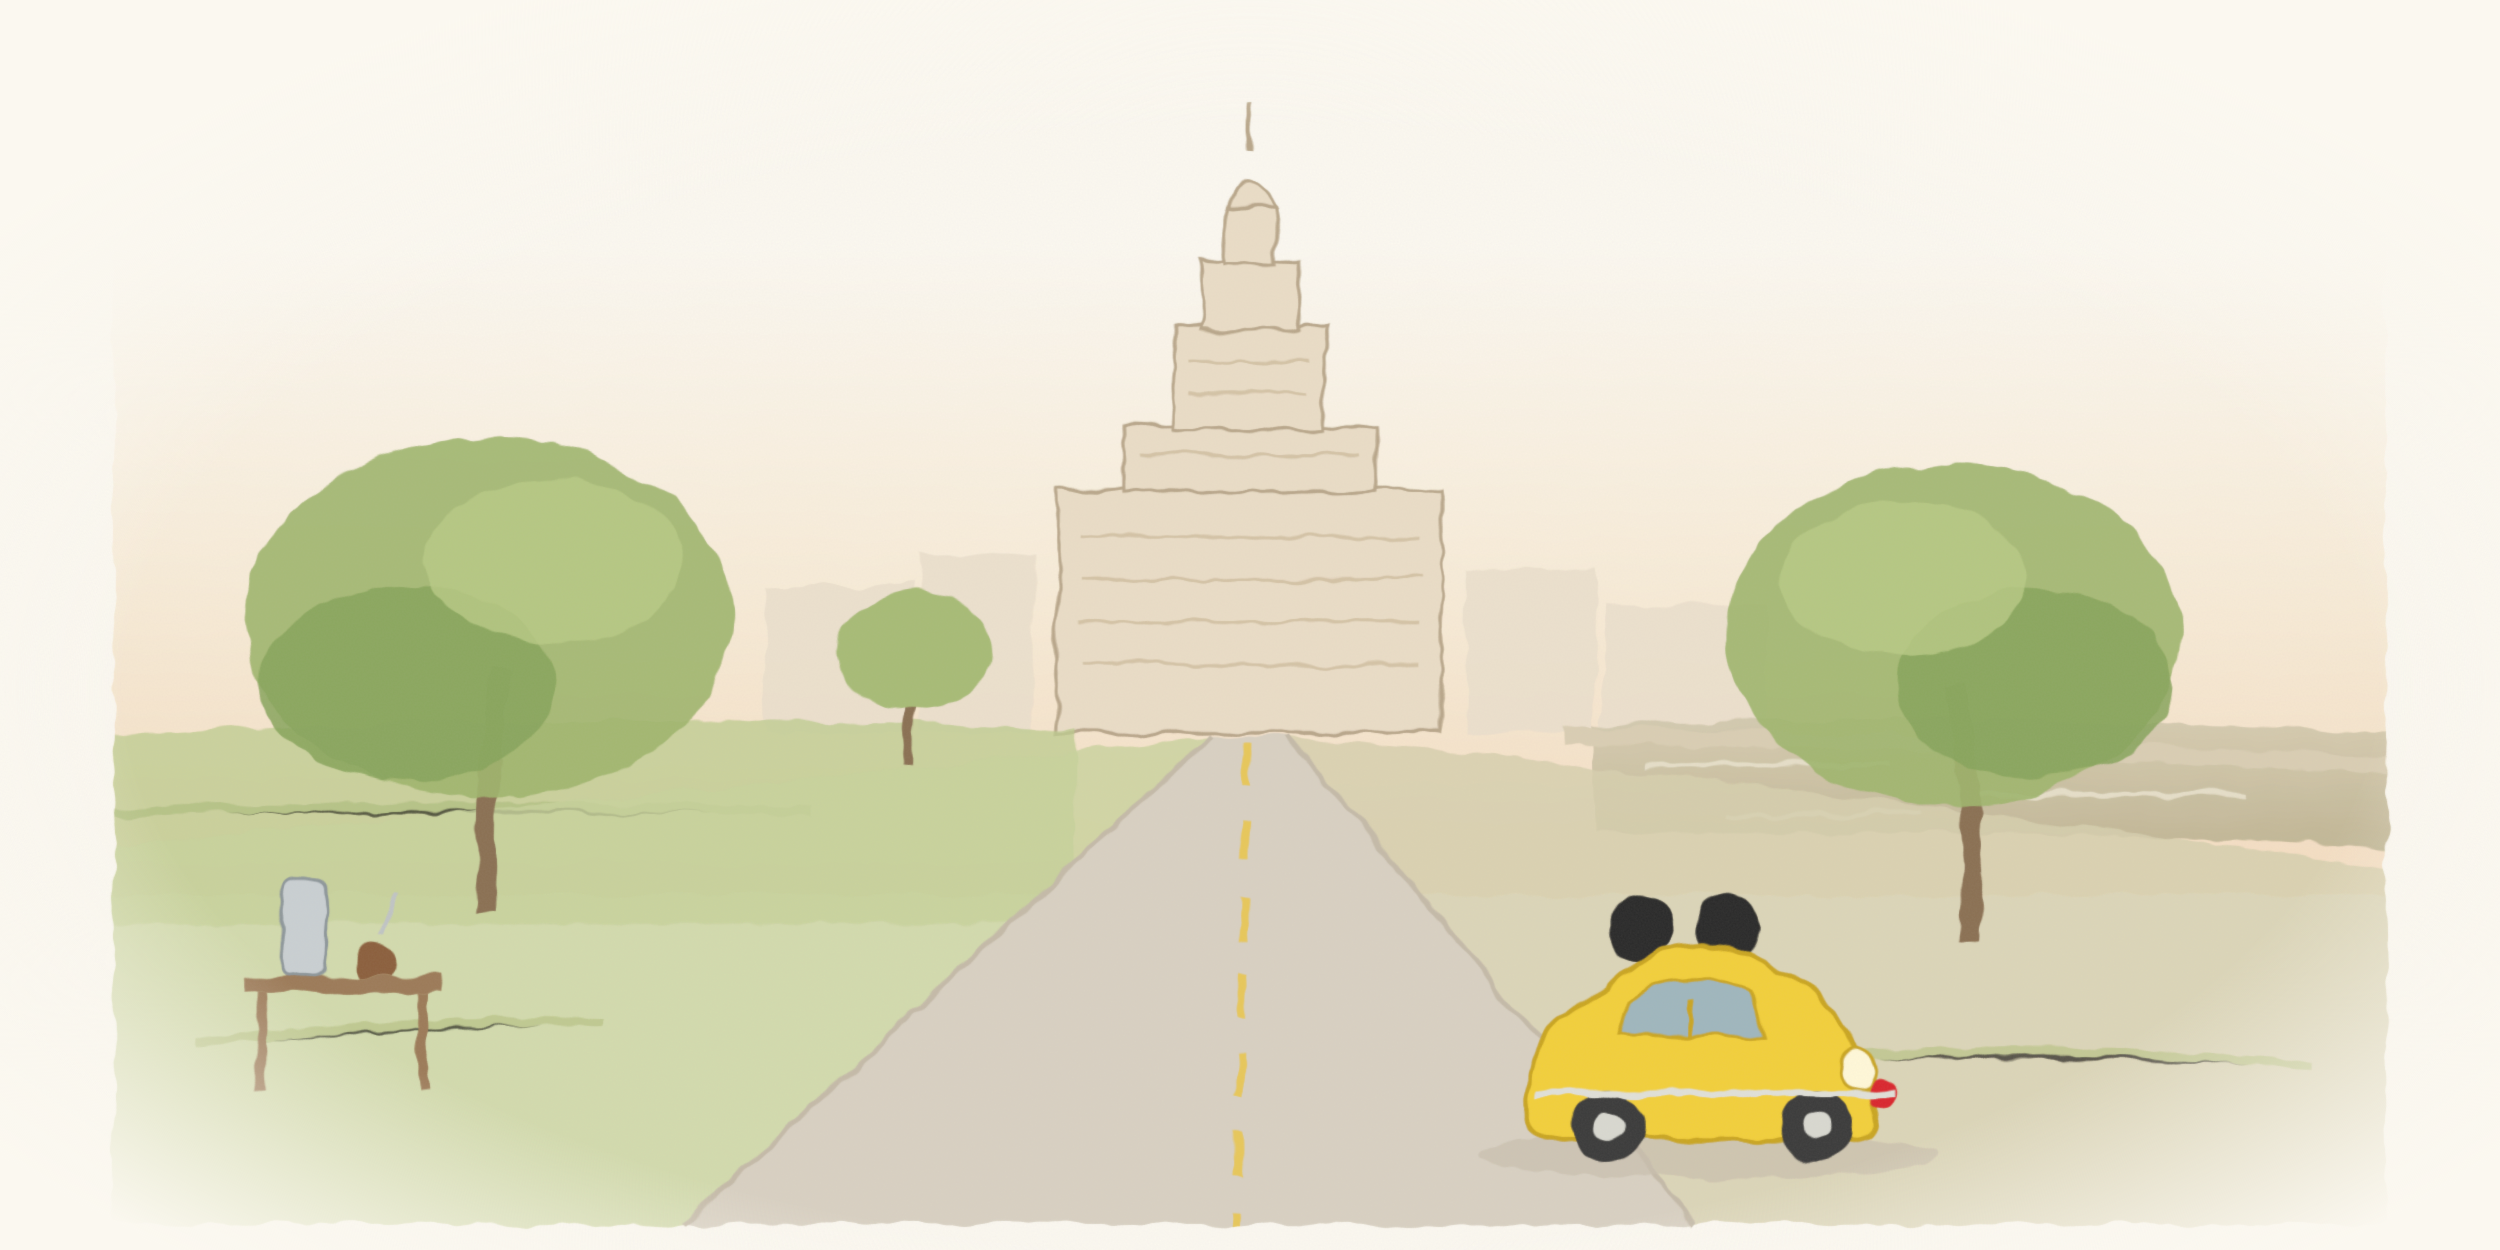
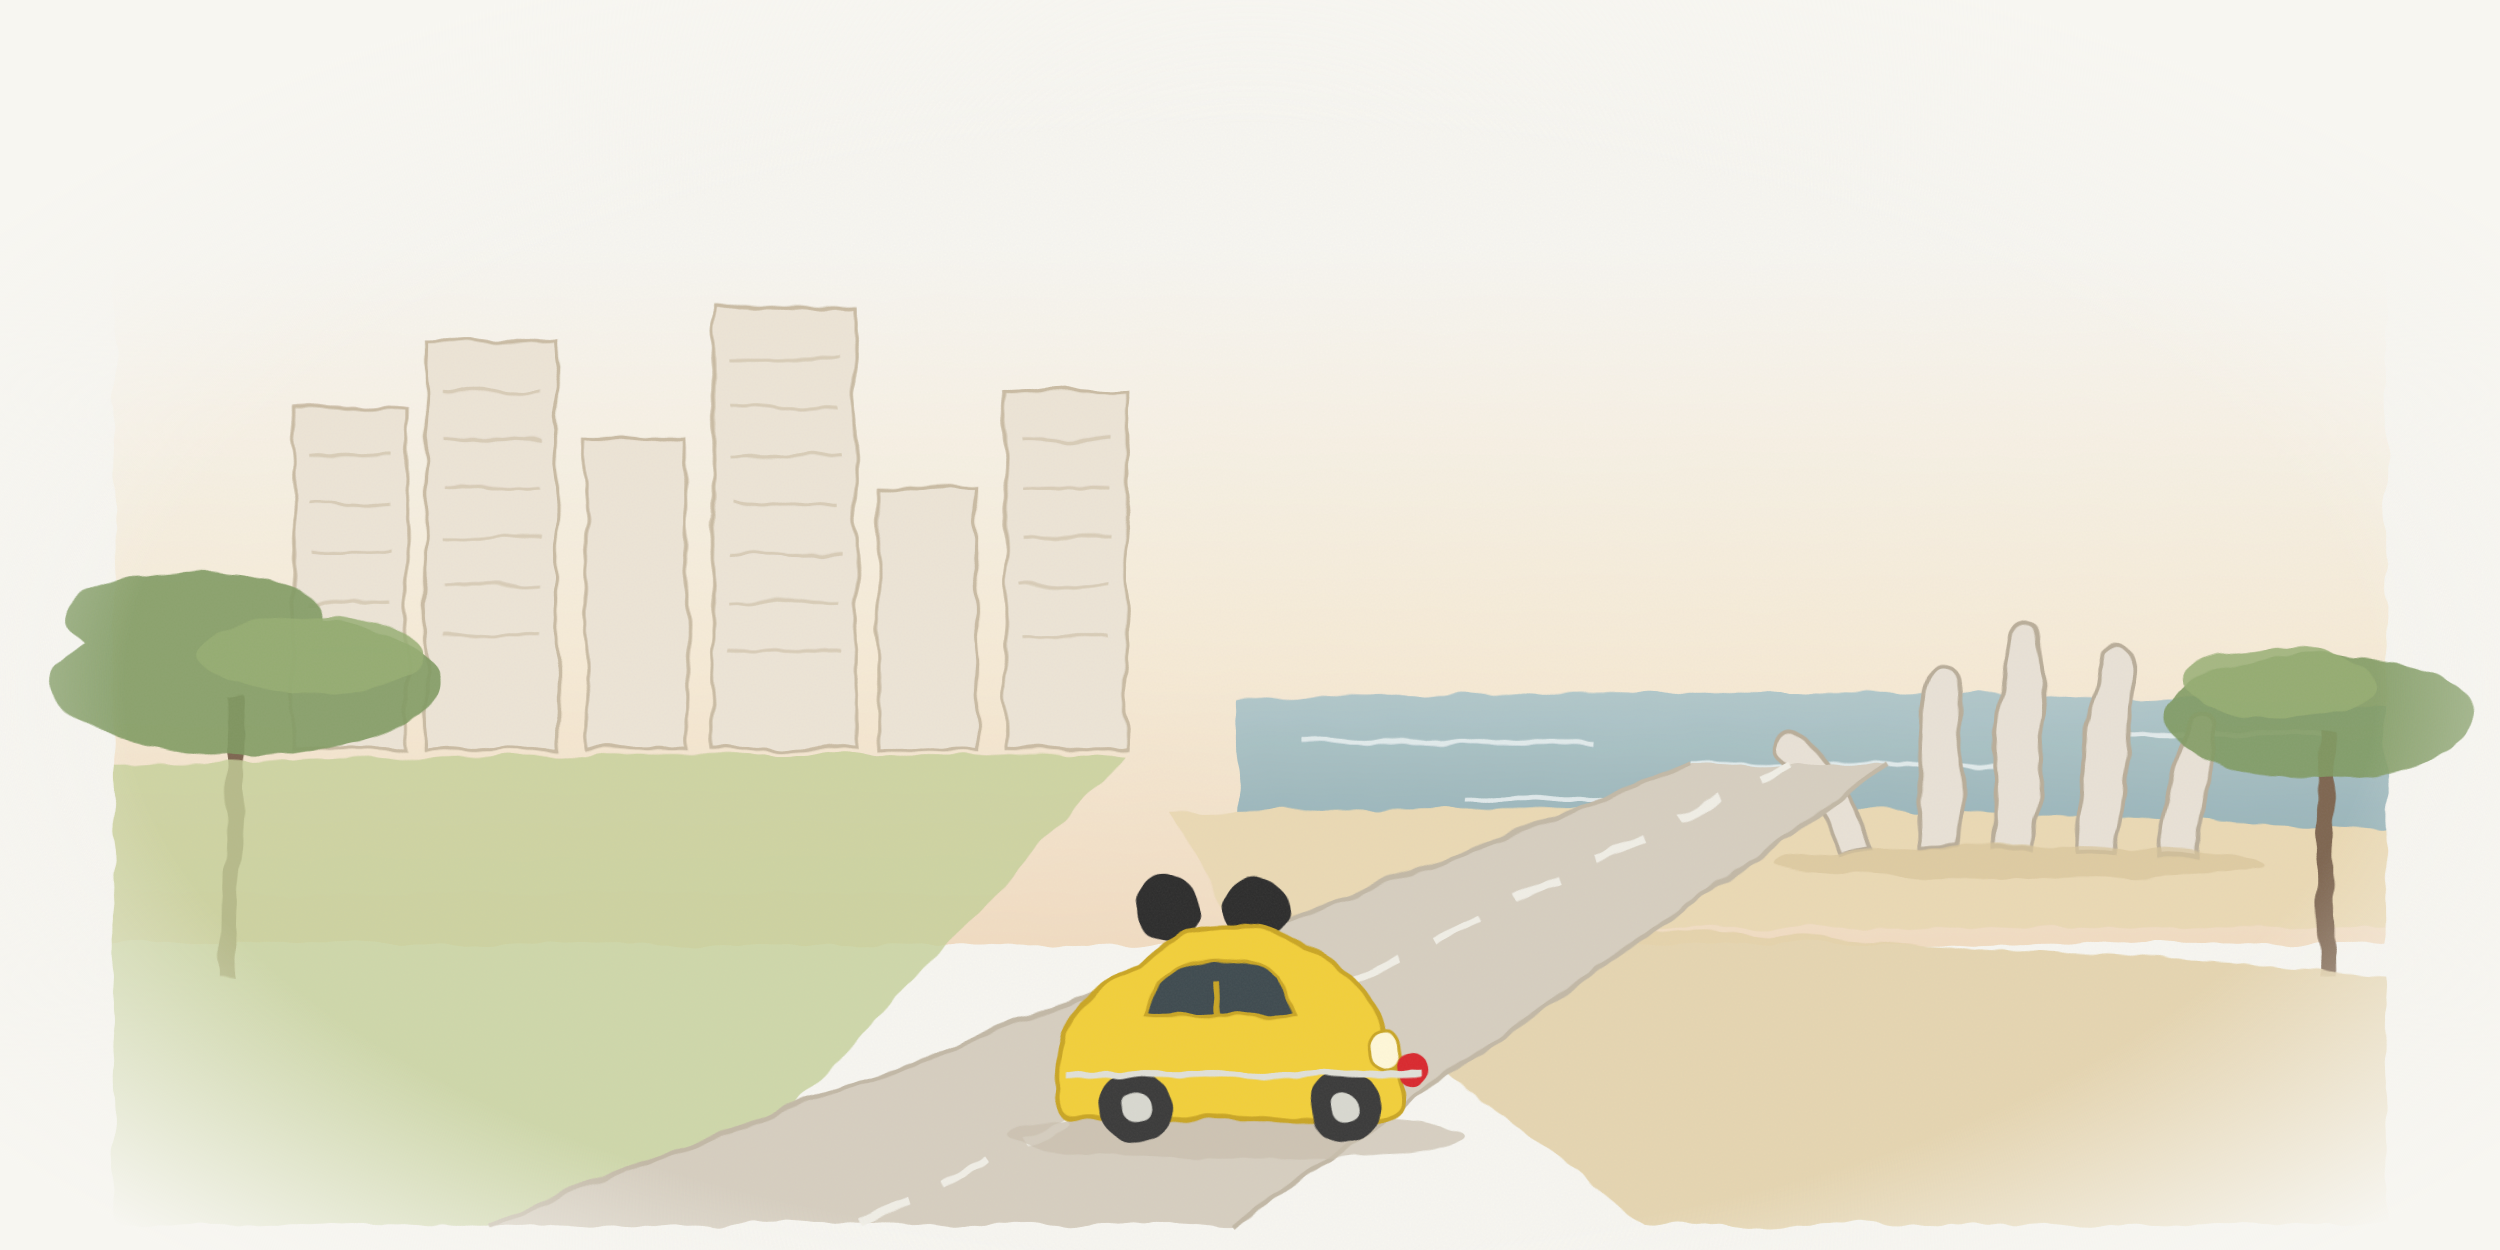
<svg xmlns="http://www.w3.org/2000/svg" viewBox="0 0 1536 768">
  <defs>
    <filter id="wc" x="-5%" y="-5%" width="110%" height="110%">
-       <feTurbulence type="fractalNoise" baseFrequency=".035" numOctaves="3" seed="7" result="n" />
-       <feDisplacementMap in="SourceGraphic" in2="n" scale="9" xChannelSelector="R" yChannelSelector="G" result="d" />
-       <feGaussianBlur in="d" stdDeviation=".6" />
+       <feTurbulence type="fractalNoise" baseFrequency=".03" numOctaves="3" seed="11" result="n" />
+       <feDisplacementMap in="SourceGraphic" in2="n" scale="8" xChannelSelector="R" yChannelSelector="G" />
    </filter>
    <filter id="paper">
-       <feTurbulence type="fractalNoise" baseFrequency=".9" numOctaves="2" seed="3" />
+       <feTurbulence type="fractalNoise" baseFrequency=".9" numOctaves="2" seed="5" />
      <feColorMatrix values="0 0 0 0 .55  0 0 0 0 .5  0 0 0 0 .42  0 0 0 .07 0" />
    </filter>
    <radialGradient id="fade" cx=".5" cy=".55" r=".62">
-       <stop offset=".72" stop-color="#fbf8f0" stop-opacity="0" />
-       <stop offset="1" stop-color="#fbf8f0" />
+       <stop offset=".72" stop-color="#f7f6f1" stop-opacity="0" />
+       <stop offset="1" stop-color="#f7f6f1" />
    </radialGradient>
    <linearGradient id="sky" x1="0" y1="0" x2="0" y2="1">
-       <stop offset="0" stop-color="#fbf8f0" />
-       <stop offset=".55" stop-color="#f7ead6" />
-       <stop offset="1" stop-color="#f3dcc0" />
+       <stop offset="0" stop-color="#f7f6f1" />
+       <stop offset=".6" stop-color="#f6ead6" />
+       <stop offset="1" stop-color="#f1dcc2" />
    </linearGradient>
-     <linearGradient id="river" x1="0" y1="0" x2="0" y2="1">
-       <stop offset="0" stop-color="#cfc6ab" />
-       <stop offset="1" stop-color="#b9b08e" />
+     <linearGradient id="sea" x1="0" y1="0" x2="0" y2="1">
+       <stop offset="0" stop-color="#a9c3c9" />
+       <stop offset="1" stop-color="#8fb0b8" />
    </linearGradient>
  </defs>
-   <rect width="1536" height="768" fill="#fbf8f0" />
+   <rect width="1536" height="768" fill="#f7f6f1" />
  <g filter="url(#wc)">
-     <rect x="70" y="150" width="1396" height="400" fill="url(#sky)" />
-     <g fill="#e9dcc6" stroke="#b8a68a" stroke-width="2">
-       <rect x="650" y="300" width="236" height="150" />
-       <rect x="690" y="262" width="156" height="40" />
-       <rect x="722" y="200" width="92" height="64" />
-       <rect x="738" y="160" width="60" height="42" />
-       <rect x="752" y="128" width="32" height="34" />
-       <path d="M752 128q16-34 32 0z" />
+     <rect x="70" y="150" width="1396" height="430" fill="url(#sky)" />
+     <g fill="#ece4d6" stroke="#c9bba3" stroke-width="2">
+       <rect x="180" y="250" width="70" height="210" />
+       <rect x="262" y="210" width="80" height="250" />
+       <rect x="360" y="270" width="62" height="190" />
+       <rect x="438" y="190" width="88" height="270" />
+       <rect x="540" y="300" width="60" height="160" />
+       <rect x="618" y="240" width="74" height="220" />
    </g>
-     <path d="M768 94v-30" stroke="#b8a68a" stroke-width="3" />
-     <g stroke="#cdbb9c" stroke-width="2" opacity=".8">
-       <path d="M664 330h208M664 356h208M664 382h208M664 408h208M700 280h136M732 222h72M732 242h72" />
+     <g stroke="#d6cab4" stroke-width="2" opacity=".9">
+       <path d="M190 280h50M190 310h50M190 340h50M190 370h50M190 400h50M272 240h60M272 270h60M272 300h60M272 330h60M272 360h60M272 390h60M448 220h68M448 250h68M448 280h68M448 310h68M448 340h68M448 370h68M448 400h68M628 270h54M628 300h54M628 330h54M628 360h54M628 390h54" />
    </g>
-     <g fill="#eadfcc" opacity=".9">
-       <rect x="470" y="360" width="90" height="90" />
-       <rect x="565" y="340" width="70" height="110" />
-       <rect x="900" y="350" width="80" height="100" />
-       <rect x="985" y="372" width="100" height="78" />
+     <path d="M760 430c240-8 470-6 706 4v80c-230-6-470-8-706-4z" fill="url(#sea)" opacity=".9" />
+     <path d="M800 456h180M1040 470h210M1290 452h140M900 490h160" stroke="#e7eef0" stroke-width="3" opacity=".9" />
+     <path d="M720 500c250-8 500-4 746 10v60H760z" fill="#ead9b4" />
+     <g fill="#e8e1d6" stroke="#b9ad99" stroke-width="2.5">
+       <path d="M1180 520c-4-40-2-80 4-104 6-10 16-8 18 2 4 28 4 66 2 102z" />
+       <path d="M1226 522c-2-52 2-104 10-132 6-10 18-8 18 4 2 36 0 88-6 128z" />
+       <path d="M1278 524c0-50 6-96 14-122 6-10 18-6 18 6 0 34-4 80-10 116z" />
+       <path d="M1326 526c4-34 10-64 20-82 6-8 16-4 15 6-4 24-8 50-12 76z" />
+       <path d="M1130 524c-10-26-24-46-36-58-8-6-4-18 6-16 18 6 38 34 50 72z" />
    </g>
-     <path d="M980 446c140-6 300-4 486 4v70c-170-8-330-10-486-8z" fill="url(#river)" opacity=".85" />
-     <path d="M1010 470h150M1210 488h170M1060 500h120" stroke="#e8e1cc" stroke-width="3" opacity=".9" />
-     <path d="M960 452c160 2 330 8 506 18" stroke="#d9cdb3" stroke-width="10" />
-     <path d="M70 452c180-12 380-12 590-4v120H70z" fill="#bccb8d" opacity=".75" />
-     <path d="M70 500c150-6 300-6 430 0" stroke="#a9ba7a" stroke-width="5" opacity=".6" />
-     <path d="M70 520c200-20 420-40 680-68l-330 300H70z" fill="#c8d29c" opacity=".8" />
-     <path d="M790 452c230 22 450 50 676 80v220H1040z" fill="#d6cfae" opacity=".85" />
-     <path d="M120 640c90-10 180-14 250-12M1120 650c90-6 200-4 300 4" stroke="#b3c07f" stroke-width="5" opacity=".6" />
-     <path d="M745 452h46l250 300H420z" fill="#d8d0c2" />
-     <path d="M766 456 760 752" stroke="#e7c75a" stroke-width="5" stroke-dasharray="26 22" />
-     <path d="M745 452 420 752M791 452l250 300" stroke="#c4baa8" stroke-width="3" />
+     <ellipse cx="1240" cy="530" rx="150" ry="10" fill="#d9c49a" opacity=".7" />
    <g>
-       <path d="M300 560c-4-60 2-120 10-150M1210 580c4-70-2-130-10-160" stroke="#8a6f52" stroke-width="12" fill="none" />
-       <g fill="#9fb56d" opacity=".9">
-         <ellipse cx="300" cy="380" rx="150" ry="110" />
-         <ellipse cx="1200" cy="390" rx="140" ry="105" />
+       <path d="M140 600c2-60 6-120 4-170M1430 600c-2-60-2-110 0-150" stroke="#7d6550" stroke-width="10" fill="none" />
+       <g fill="#7f9a62" opacity=".9">
+         <ellipse cx="150" cy="420" rx="120" ry="44" />
+         <ellipse cx="120" cy="380" rx="80" ry="30" />
+         <ellipse cx="1425" cy="440" rx="95" ry="38" />
      </g>
-       <g fill="#86a35a" opacity=".85">
-         <ellipse cx="250" cy="420" rx="90" ry="60" />
-         <ellipse cx="1250" cy="420" rx="85" ry="58" />
+       <g fill="#97ae73" opacity=".85">
+         <ellipse cx="190" cy="402" rx="70" ry="24" />
+         <ellipse cx="1400" cy="420" rx="60" ry="22" />
      </g>
-       <g fill="#b9cb86" opacity=".8">
-         <ellipse cx="340" cy="345" rx="80" ry="50" />
-         <ellipse cx="1170" cy="355" rx="75" ry="48" />
-       </g>
-       <path d="M560 470c-2-24 0-46 4-56" stroke="#8a6f52" stroke-width="6" fill="none" />
-       <ellipse cx="562" cy="400" rx="48" ry="36" fill="#a7bb76" />
    </g>
-     <g transform="translate(150 560)">
-       <rect x="0" y="40" width="120" height="10" fill="#9c7a58" />
-       <path d="M10 50v60M110 50v60" stroke="#9c7a58" stroke-width="6" />
-       <rect x="24" y="-20" width="26" height="60" rx="6" fill="#c9cfd2" stroke="#8d969a" stroke-width="2" />
-       <path d="M70 40c-10-30 30-30 22 0z" fill="#8b5e3c" />
-       <path d="M84 14l10-26" stroke="#c0c4c4" stroke-width="3" />
-     </g>
-     <g transform="translate(930 560)">
+     <path d="M70 470c180-6 380-8 620-6L420 752H70z" fill="#c4cf98" opacity=".8" />
+     <path d="M760 560c240 10 470 20 706 40v152H1010z" fill="#e3d2aa" opacity=".9" />
+     <path d="M300 752 1040 470h120L760 752z" fill="#d6cec0" />
+     <path d="M530 752 1100 470" stroke="#f0eee6" stroke-width="5" stroke-dasharray="30 26" />
+     <path d="M300 752 1040 470M760 752 1160 470" stroke="#c2b8a6" stroke-width="3" />
+     <g transform="translate(640 548)">
      <ellipse cx="120" cy="150" rx="140" ry="14" fill="#c9bfae" opacity=".7" />
      <circle cx="78" cy="10" r="20" fill="#2c2c2c" />
      <circle cx="132" cy="10" r="20" fill="#2c2c2c" />
      <path d="M8 120c0-40 20-62 52-74 26-30 70-34 102-10 28 10 48 34 54 70l6 18c2 10-4 16-14 16H22c-10 0-16-8-14-20z" fill="#f2cf3a" stroke="#c9a524" stroke-width="3" />
-       <path d="M72 56c18-18 52-20 74-4l10 24H64z" fill="#9fb6bd" stroke="#c9a524" stroke-width="2" />
+       <path d="M72 56c18-18 52-20 74-4l10 24H64z" fill="#3e4a4f" stroke="#c9a524" stroke-width="2" />
      <path d="M108 54v22" stroke="#c9a524" stroke-width="3" />
      <circle cx="58" cy="132" r="22" fill="#3a3a3a" />
      <circle cx="58" cy="132" r="9" fill="#d8d8d0" />
      <circle cx="186" cy="132" r="22" fill="#3a3a3a" />
      <circle cx="186" cy="132" r="9" fill="#d8d8d0" />
      <ellipse cx="212" cy="98" rx="10" ry="12" fill="#fff8d8" stroke="#c9a524" stroke-width="2" />
-       <circle cx="226" cy="112" r="9" fill="#d9282e" />
+       <circle cx="228" cy="110" r="10" fill="#d9282e" />
      <path d="M14 112h220" stroke="#e0e0d8" stroke-width="4" />
    </g>
  </g>
  <rect width="1536" height="768" filter="url(#paper)" />
  <rect width="1536" height="768" fill="url(#fade)" />
</svg>
